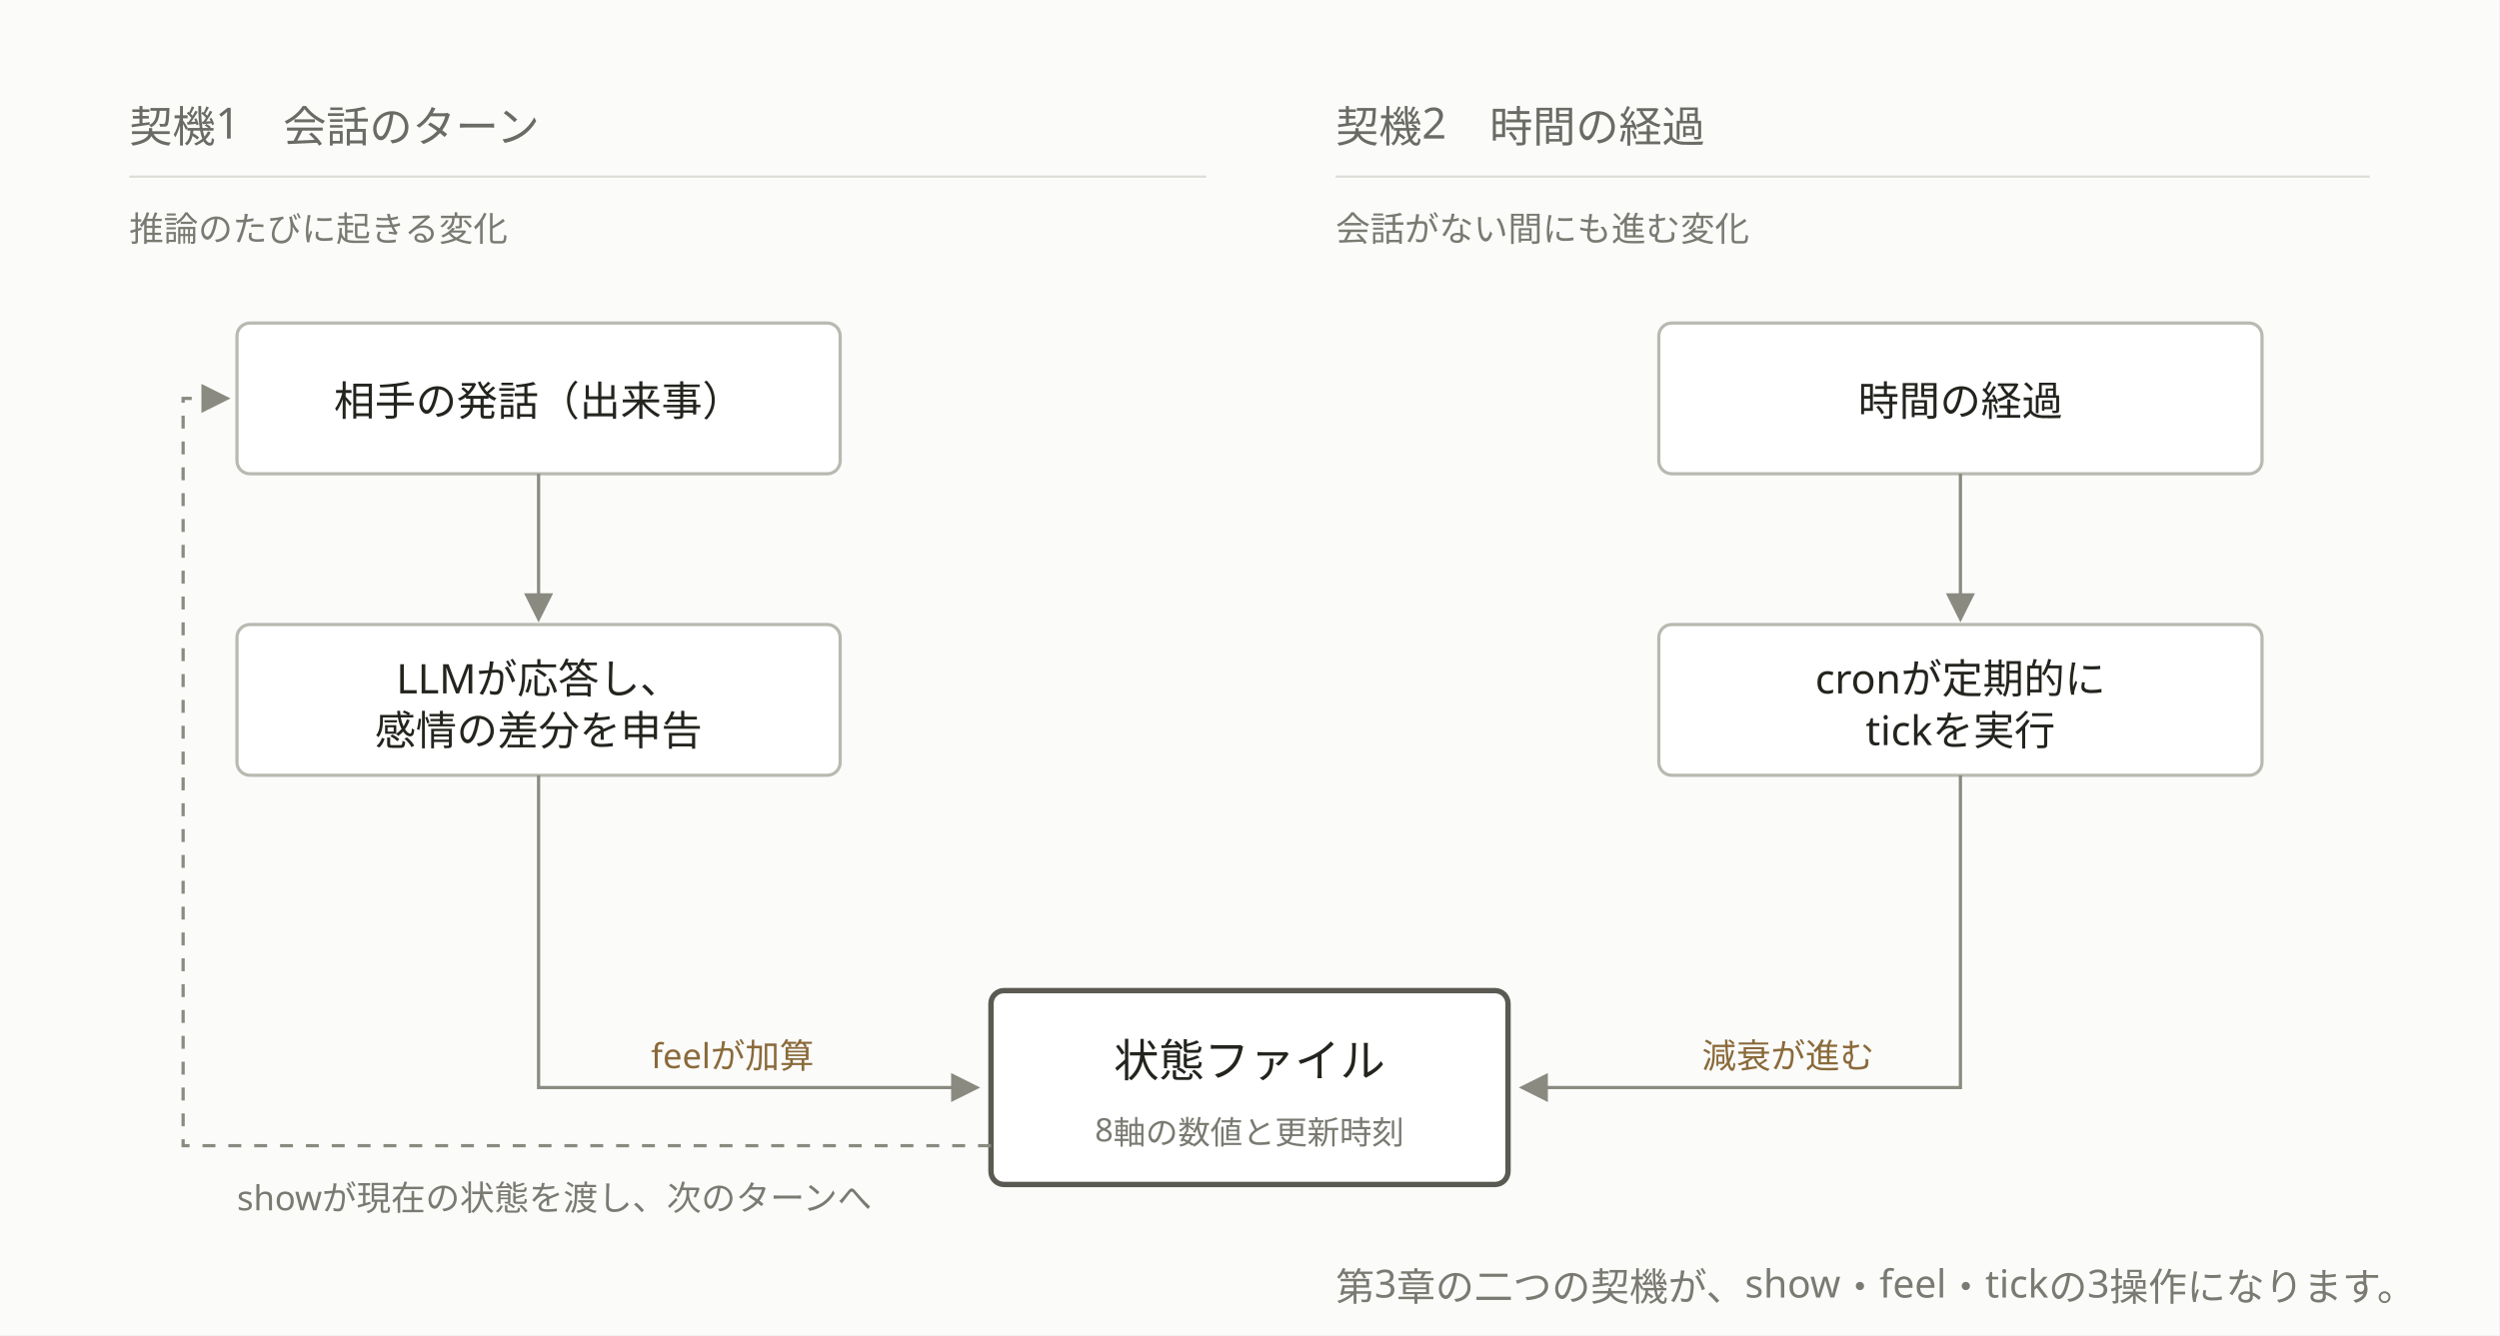
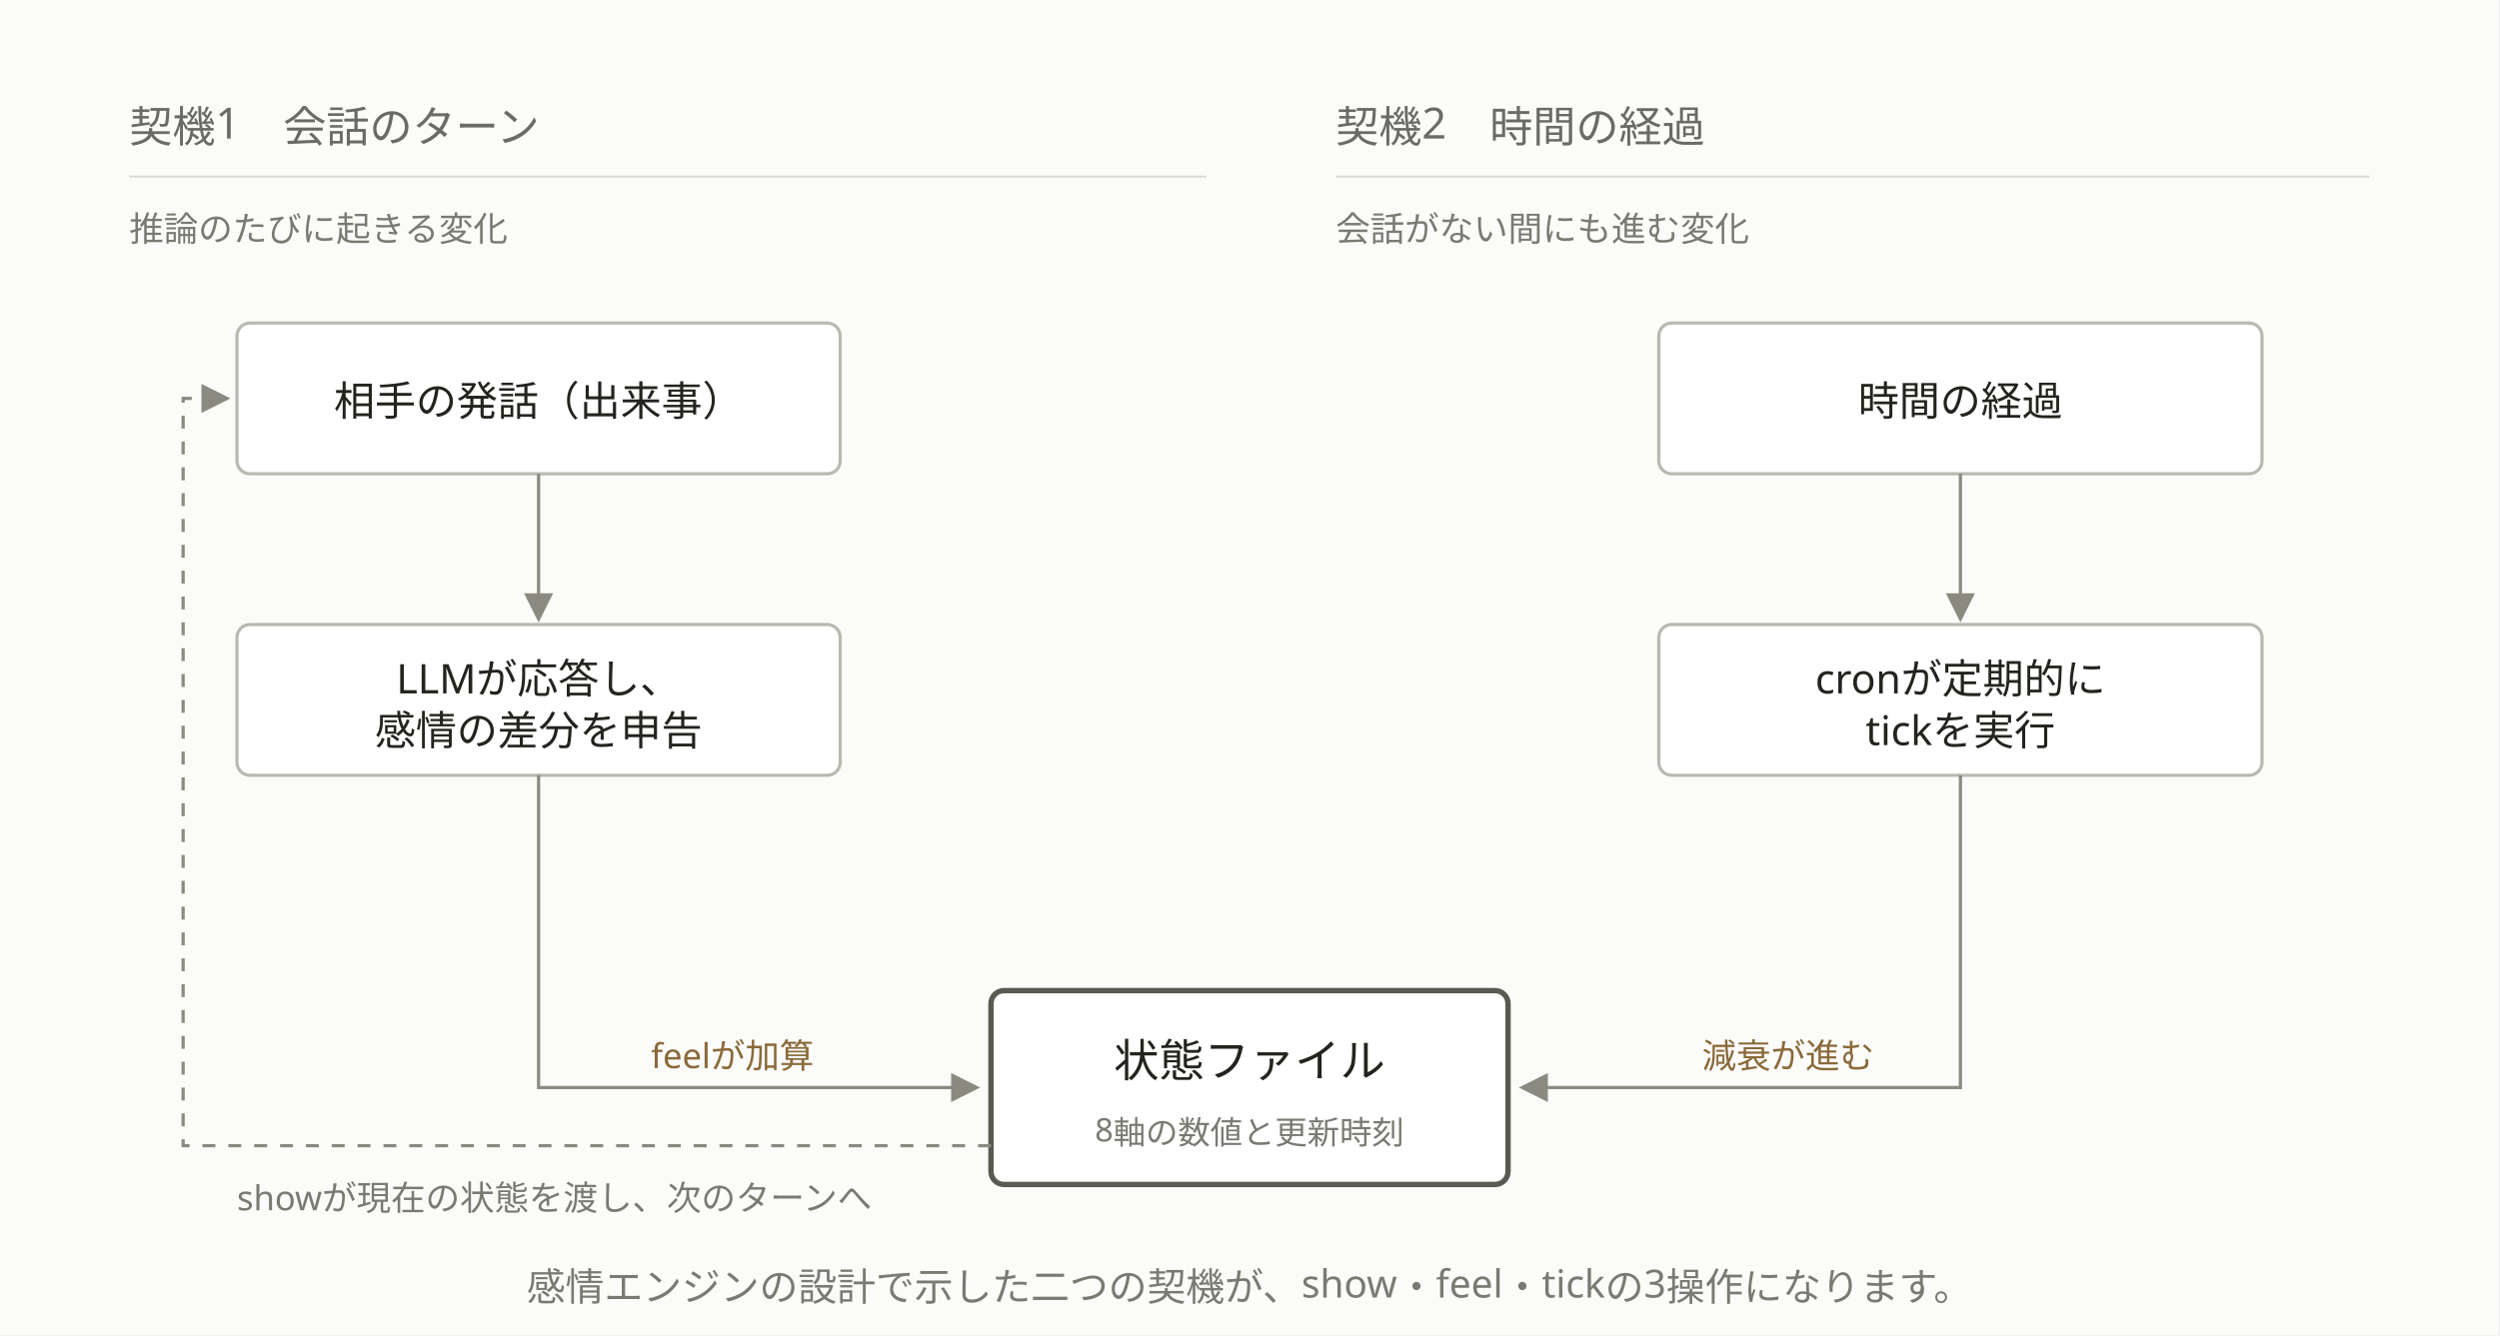
<svg xmlns="http://www.w3.org/2000/svg" width="1160" height="620" viewBox="0 0 1160 620" font-family="'Hiragino Sans','Hiragino Kaku Gothic ProN','Noto Sans JP',sans-serif">
  <rect width="1160" height="620" fill="#fbfbfa" />
  <defs>
    <marker id="a" markerWidth="9" markerHeight="9" refX="7" refY="4.5" orient="auto">
      <path d="M0,0 L9,4.5 L0,9 z" fill="#8a8a80" />
    </marker>
  </defs>
  <text x="60" y="66" font-size="20" fill="#6b6b66">契機1　会話のターン</text>
  <line x1="60" y1="82" x2="560" y2="82" stroke="#dcdcd6" stroke-width="1" />
  <text x="60" y="112" font-size="16" fill="#7a7a72">推論のたびに起きる変化</text>
  <text x="620" y="66" font-size="20" fill="#6b6b66">契機2　時間の経過</text>
  <line x1="620" y1="82" x2="1100" y2="82" stroke="#dcdcd6" stroke-width="1" />
  <text x="620" y="112" font-size="16" fill="#7a7a72">会話がない間にも進む変化</text>
  <rect x="110" y="150" width="280" height="70" rx="6" fill="#ffffff" stroke="#b9b9b1" stroke-width="1.5" />
  <text x="250" y="193" font-size="19" fill="#24241f" text-anchor="middle">相手の発話（出来事）</text>
  <line x1="250" y1="220" x2="250" y2="286" stroke="#8a8a80" stroke-width="1.5" marker-end="url(#a)" />
  <rect x="110" y="290" width="280" height="70" rx="6" fill="#ffffff" stroke="#b9b9b1" stroke-width="1.5" />
  <text x="250" y="322" font-size="19" fill="#24241f" text-anchor="middle">LLMが応答し、</text>
  <text x="250" y="346" font-size="19" fill="#24241f" text-anchor="middle">感情の差分を申告</text>
  <rect x="770" y="150" width="280" height="70" rx="6" fill="#ffffff" stroke="#b9b9b1" stroke-width="1.5" />
  <text x="910" y="193" font-size="19" fill="#24241f" text-anchor="middle">時間の経過</text>
  <line x1="910" y1="220" x2="910" y2="286" stroke="#8a8a80" stroke-width="1.5" marker-end="url(#a)" />
  <rect x="770" y="290" width="280" height="70" rx="6" fill="#ffffff" stroke="#b9b9b1" stroke-width="1.5" />
  <text x="910" y="322" font-size="19" fill="#24241f" text-anchor="middle">cronが定期的に</text>
  <text x="910" y="346" font-size="19" fill="#24241f" text-anchor="middle">tickを実行</text>
  <path d="M250,360 L250,505 L452,505" fill="none" stroke="#8a8a80" stroke-width="1.5" marker-end="url(#a)" />
  <text x="340" y="496" font-size="16" fill="#8a6a3a" text-anchor="middle">feelが加算</text>
  <path d="M910,360 L910,505 L708,505" fill="none" stroke="#8a8a80" stroke-width="1.5" marker-end="url(#a)" />
  <text x="830" y="496" font-size="16" fill="#8a6a3a" text-anchor="middle">減衰が進む</text>
  <rect x="460" y="460" width="240" height="90" rx="6" fill="#ffffff" stroke="#5a5a52" stroke-width="2.5" />
  <text x="580" y="500" font-size="21" fill="#24241f" text-anchor="middle">状態ファイル</text>
  <text x="580" y="530" font-size="15" fill="#7a7a72" text-anchor="middle">8軸の数値と更新時刻</text>
  <path d="M460,532 L85,532 L85,185 L104,185" fill="none" stroke="#8a8a80" stroke-width="1.5" stroke-dasharray="6,6" marker-end="url(#a)" />
  <text x="110" y="562" font-size="16" fill="#7a7a72">showが現在の状態を渡し、次のターンへ</text>
-   <text x="620" y="604" font-size="18" fill="#7a7a72">第3章の二つの契機が、show・feel・tickの3操作になります。</text>
+   <text x="580" y="604" font-size="18" fill="#7a7a72" text-anchor="middle">感情エンジンの設計で示した二つの契機が、show・feel・tickの3操作になります。</text>
</svg>
